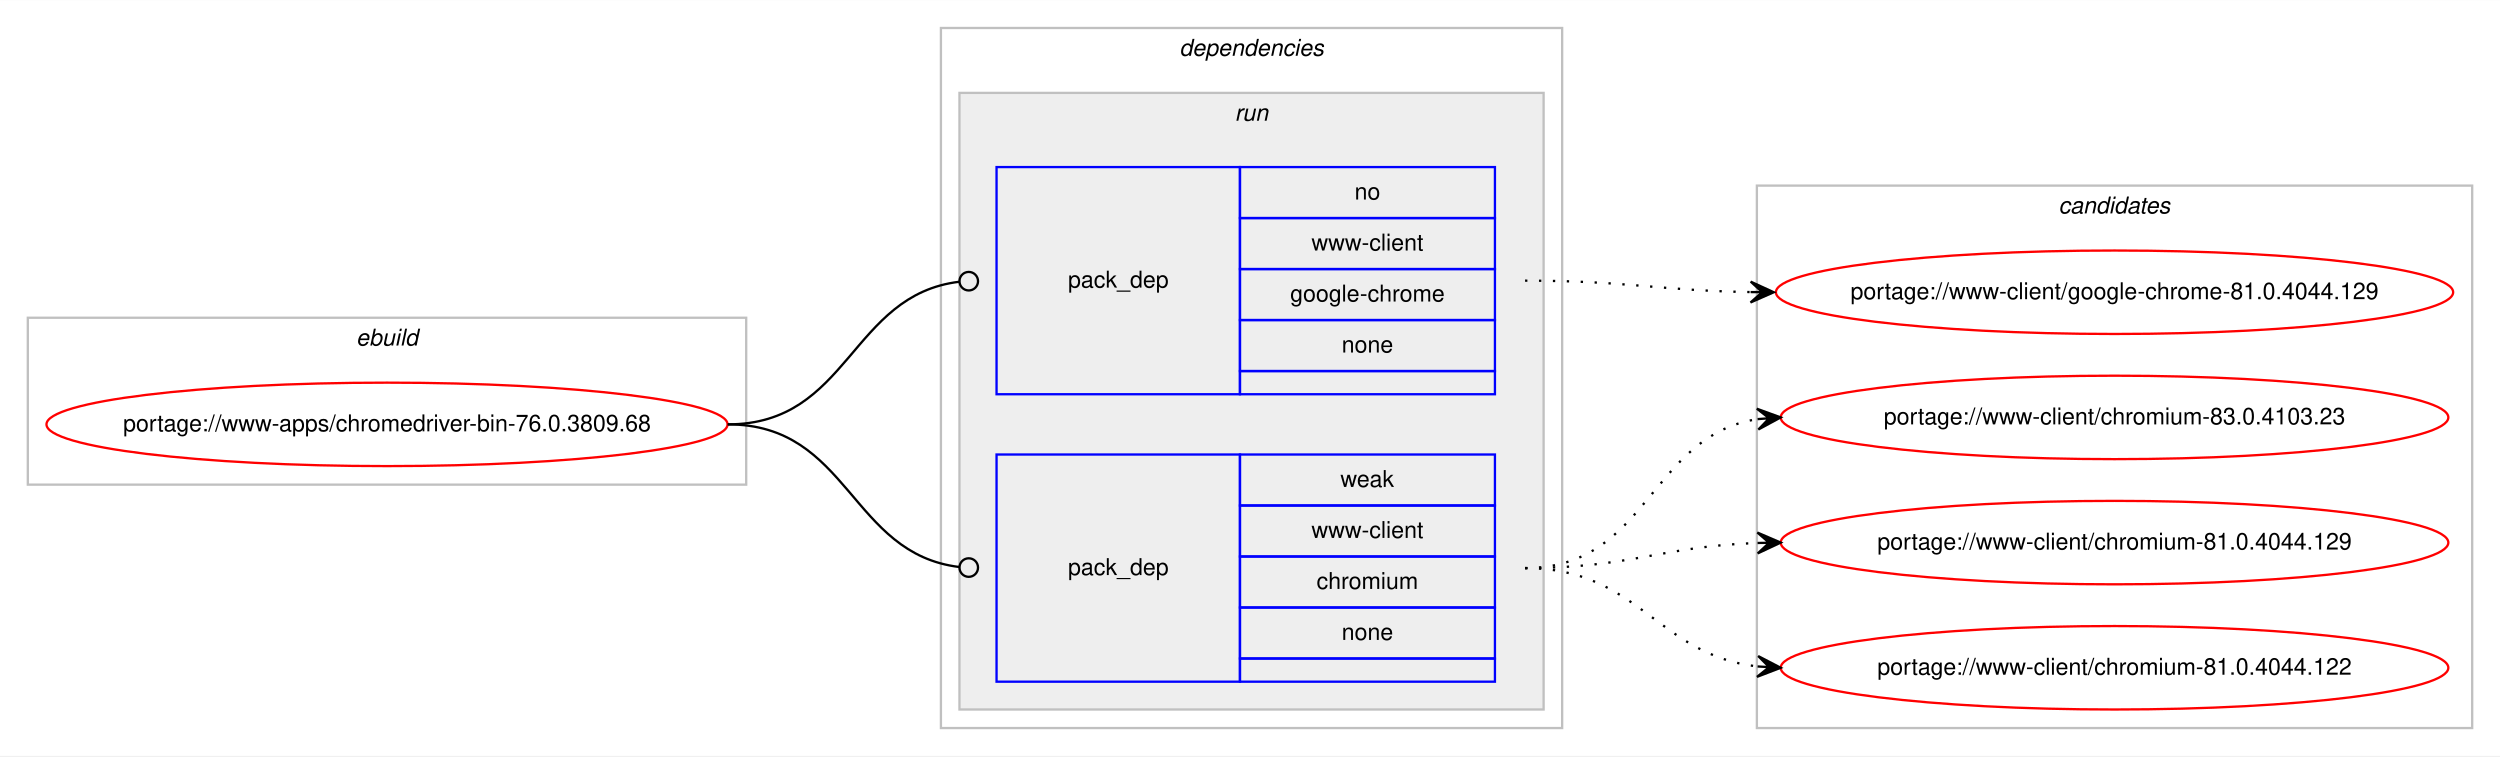
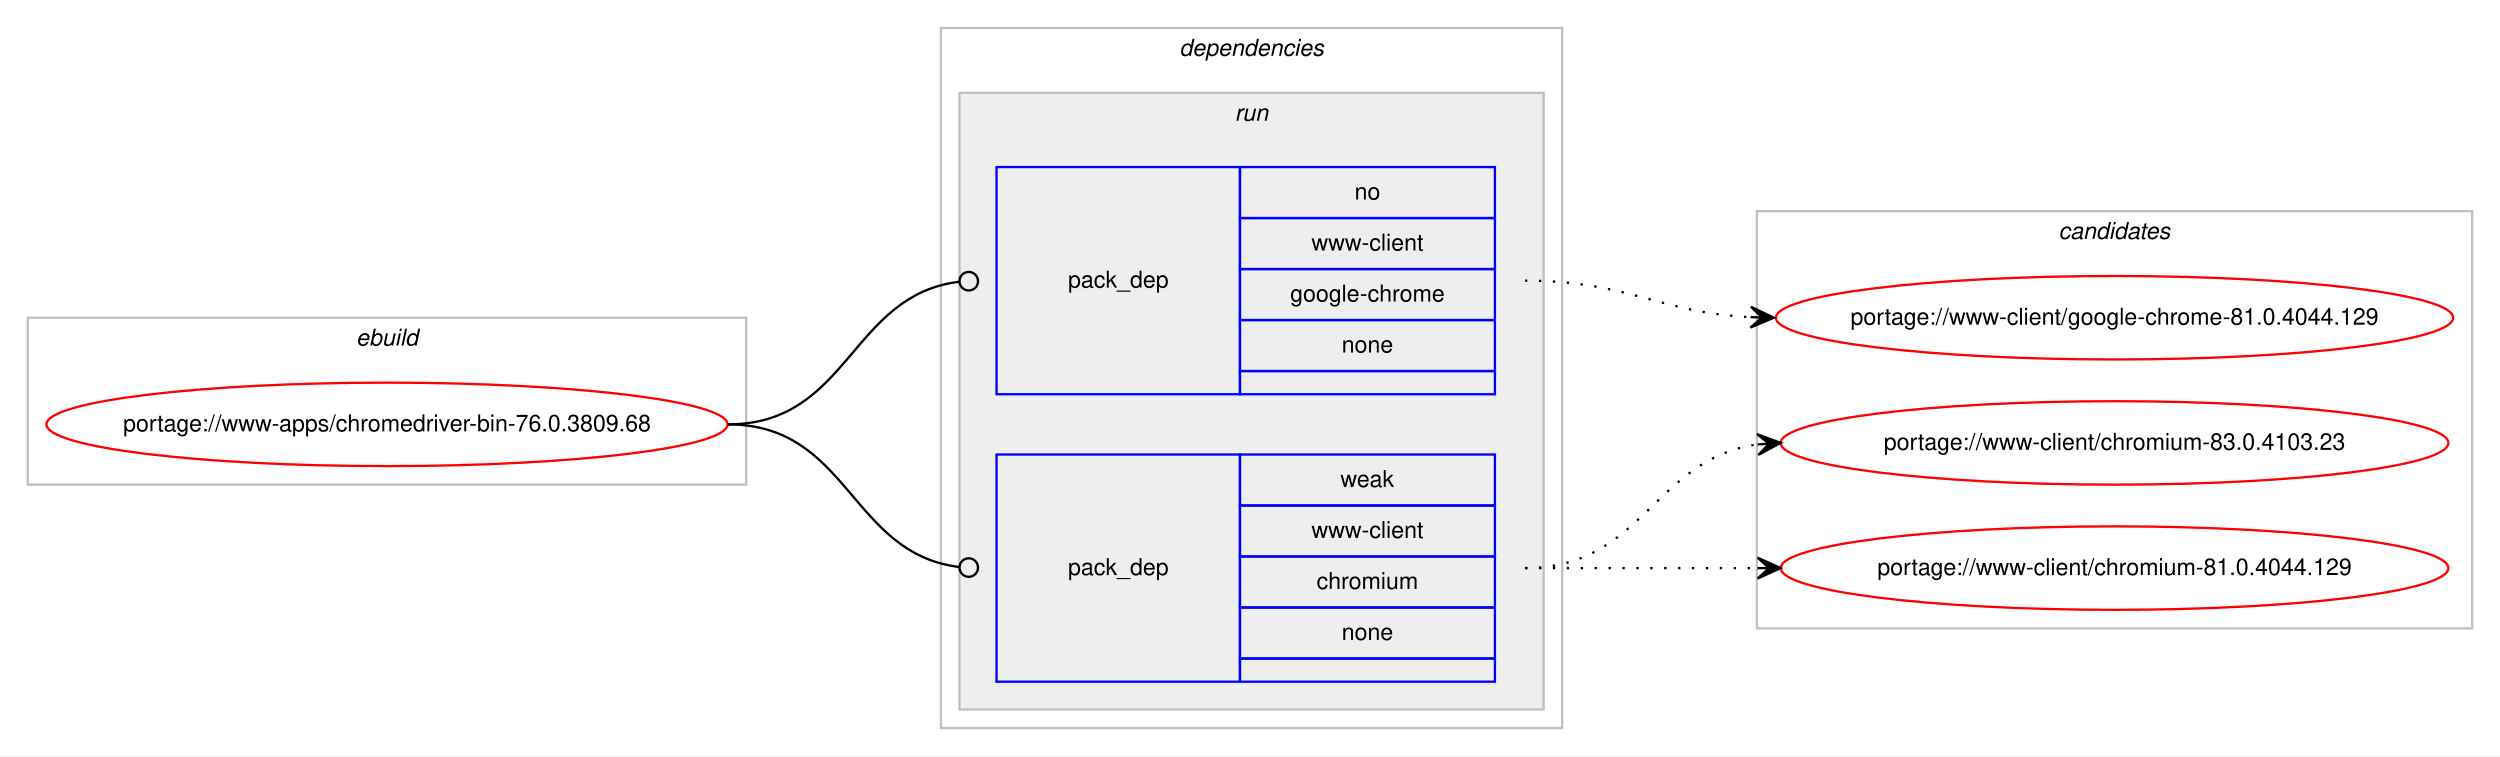
<svg xmlns="http://www.w3.org/2000/svg" xmlns:xlink="http://www.w3.org/1999/xlink" width="1078pt" height="326pt" viewBox="0.00 0.00 1078.48 326.00">
  <g id="graph0" class="graph" transform="scale(1 1) rotate(0) translate(4 322)">
    <polygon fill="#ffffff" stroke="transparent" points="-4,4 -4,-322 1074.484,-322 1074.484,4 -4,4" />
    <g id="clust1" class="cluster">
      <polygon fill="none" stroke="#c0c0c0" points="8,-113 8,-185 317.904,-185 317.904,-113 8,-113" />
      <text text-anchor="start" x="149.615" y="-173" font-family="Helvetica,sans-Serif" font-style="italic" font-size="10.00" fill="#000000">ebuild</text>
    </g>
    <g id="clust2" class="cluster">
      <polygon fill="none" stroke="#c0c0c0" points="401.904,-8 401.904,-310 669.904,-310 669.904,-8 401.904,-8" />
      <text text-anchor="start" x="504.779" y="-298" font-family="Helvetica,sans-Serif" font-style="italic" font-size="10.00" fill="#000000">dependencies</text>
    </g>
    <g id="clust5" class="cluster">
      <polygon fill="#eeeeee" stroke="#c0c0c0" points="409.904,-16 409.904,-282 661.904,-282 661.904,-16 409.904,-16" />
      <text text-anchor="start" x="528.68" y="-270" font-family="Helvetica,sans-Serif" font-style="italic" font-size="10.00" fill="#000000">run</text>
    </g>
    <g id="clust8" class="cluster">
-       <polygon fill="none" stroke="#c0c0c0" points="753.904,-8 753.904,-242 1062.484,-242 1062.484,-8 753.904,-8" />
-       <text text-anchor="start" x="884.018" y="-230" font-family="Helvetica,sans-Serif" font-style="italic" font-size="10.00" fill="#000000">candidates</text>
+       <polygon fill="none" stroke="#c0c0c0" points="753.904,-51 753.904,-231 1062.484,-231 1062.484,-51 753.904,-51" />
+       <text text-anchor="start" x="884.018" y="-219" font-family="Helvetica,sans-Serif" font-style="italic" font-size="10.00" fill="#000000">candidates</text>
    </g>
    <g id="node1" class="node">
      <g id="a_node1">
        <a xlink:href="../www-apps/chromedriver-bin-76.0.3809.68.svg" xlink:title="portage://www-apps/chromedriver-bin-76.0.3809.68">
          <ellipse fill="none" stroke="#ff0000" cx="162.952" cy="-139" rx="146.904" ry="18" />
          <text text-anchor="middle" x="162.952" y="-136" font-family="Helvetica,sans-Serif" font-size="10.00" fill="#000000">portage://www-apps/chromedriver-bin-76.0.3809.68</text>
        </a>
      </g>
    </g>
    <g id="node2" class="node">
      <polygon fill="none" stroke="#0000ff" points="425.904,-152 425.904,-250 530.904,-250 530.904,-152 425.904,-152" />
      <text text-anchor="start" x="456.727" y="-198" font-family="Helvetica,sans-Serif" font-size="10.00" fill="#000000">pack_dep</text>
      <polygon fill="none" stroke="#0000ff" points="530.904,-228 530.904,-250 640.904,-250 640.904,-228 530.904,-228" />
      <text text-anchor="start" x="580.345" y="-236" font-family="Helvetica,sans-Serif" font-size="10.00" fill="#000000">no</text>
      <polygon fill="none" stroke="#0000ff" points="530.904,-206 530.904,-228 640.904,-228 640.904,-206 530.904,-206" />
      <text text-anchor="start" x="561.743" y="-214" font-family="Helvetica,sans-Serif" font-size="10.00" fill="#000000">www-client</text>
      <polygon fill="none" stroke="#0000ff" points="530.904,-184 530.904,-206 640.904,-206 640.904,-184 530.904,-184" />
      <text text-anchor="start" x="552.565" y="-192" font-family="Helvetica,sans-Serif" font-size="10.00" fill="#000000">google-chrome</text>
      <polygon fill="none" stroke="#0000ff" points="530.904,-162 530.904,-184 640.904,-184 640.904,-162 530.904,-162" />
      <text text-anchor="start" x="574.786" y="-170" font-family="Helvetica,sans-Serif" font-size="10.00" fill="#000000">none</text>
      <polygon fill="none" stroke="#0000ff" points="530.904,-152 530.904,-162 640.904,-162 640.904,-152 530.904,-152" />
    </g>
    <g id="edge1" class="edge">
      <path fill="none" stroke="#000000" d="M309.952,-139C362.471,-139 362.7,-194.863 409.909,-200.537" />
      <ellipse fill="none" stroke="#000000" cx="413.911" cy="-200.768" rx="4" ry="4" />
    </g>
    <g id="node3" class="node">
      <polygon fill="none" stroke="#0000ff" points="425.904,-28 425.904,-126 530.904,-126 530.904,-28 425.904,-28" />
      <text text-anchor="start" x="456.727" y="-74" font-family="Helvetica,sans-Serif" font-size="10.00" fill="#000000">pack_dep</text>
      <polygon fill="none" stroke="#0000ff" points="530.904,-104 530.904,-126 640.904,-126 640.904,-104 530.904,-104" />
      <text text-anchor="start" x="574.235" y="-112" font-family="Helvetica,sans-Serif" font-size="10.00" fill="#000000">weak</text>
      <polygon fill="none" stroke="#0000ff" points="530.904,-82 530.904,-104 640.904,-104 640.904,-82 530.904,-82" />
      <text text-anchor="start" x="561.743" y="-90" font-family="Helvetica,sans-Serif" font-size="10.00" fill="#000000">www-client</text>
      <polygon fill="none" stroke="#0000ff" points="530.904,-60 530.904,-82 640.904,-82 640.904,-60 530.904,-60" />
      <text text-anchor="start" x="563.962" y="-68" font-family="Helvetica,sans-Serif" font-size="10.00" fill="#000000">chromium</text>
      <polygon fill="none" stroke="#0000ff" points="530.904,-38 530.904,-60 640.904,-60 640.904,-38 530.904,-38" />
      <text text-anchor="start" x="574.786" y="-46" font-family="Helvetica,sans-Serif" font-size="10.00" fill="#000000">none</text>
      <polygon fill="none" stroke="#0000ff" points="530.904,-28 530.904,-38 640.904,-38 640.904,-28 530.904,-28" />
    </g>
    <g id="edge2" class="edge">
      <path fill="none" stroke="#000000" d="M309.952,-139C362.471,-139 362.7,-83.137 409.909,-77.463" />
      <ellipse fill="none" stroke="#000000" cx="413.911" cy="-77.231" rx="4" ry="4" />
    </g>
    <g id="node4" class="node">
      <g id="a_node4">
        <a xlink:href="../www-client/google-chrome-81.0.4044.129.svg" xlink:title="portage://www-client/google-chrome-81.0.4044.129">
-           <ellipse fill="none" stroke="#ff0000" cx="908.194" cy="-196" rx="146.08" ry="18" />
-           <text text-anchor="middle" x="908.194" y="-193" font-family="Helvetica,sans-Serif" font-size="10.00" fill="#000000">portage://www-client/google-chrome-81.0.4044.129</text>
+           <ellipse fill="none" stroke="#ff0000" cx="908.194" cy="-185" rx="146.08" ry="18" />
+           <text text-anchor="middle" x="908.194" y="-182" font-family="Helvetica,sans-Serif" font-size="10.00" fill="#000000">portage://www-client/google-chrome-81.0.4044.129</text>
        </a>
      </g>
    </g>
    <g id="edge3" class="edge">
-       <path fill="none" stroke="#000000" stroke-dasharray="1,5" d="M653.904,-201C698.097,-201 711.505,-196.715 751.129,-196.078" />
-       <polygon fill="#000000" stroke="#000000" points="761.194,-196 751.229,-200.578 756.194,-196.039 751.194,-196.078 751.194,-196.078 751.194,-196.078 756.194,-196.039 751.159,-191.578 761.194,-196 761.194,-196" />
+       <path fill="none" stroke="#000000" stroke-dasharray="1,5" d="M653.904,-201C698.537,-201 711.163,-187.287 751.046,-185.251" />
+       <polygon fill="#000000" stroke="#000000" points="761.194,-185 751.308,-189.746 756.195,-185.124 751.197,-185.248 751.197,-185.248 751.197,-185.248 756.195,-185.124 751.085,-180.749 761.194,-185 761.194,-185" />
    </g>
    <g id="node5" class="node">
      <g id="a_node5">
        <a xlink:href="../www-client/chromium-83.0.4103.23.svg" xlink:title="portage://www-client/chromium-83.0.4103.23">
-           <ellipse fill="none" stroke="#ff0000" cx="908.194" cy="-142" rx="144" ry="18" />
-           <text text-anchor="middle" x="908.194" y="-139" font-family="Helvetica,sans-Serif" font-size="10.00" fill="#000000">portage://www-client/chromium-83.0.4103.23</text>
+           <ellipse fill="none" stroke="#ff0000" cx="908.194" cy="-131" rx="144" ry="18" />
+           <text text-anchor="middle" x="908.194" y="-128" font-family="Helvetica,sans-Serif" font-size="10.00" fill="#000000">portage://www-client/chromium-83.0.4103.23</text>
        </a>
      </g>
    </g>
    <g id="edge4" class="edge">
-       <path fill="none" stroke="#000000" stroke-dasharray="1,5" d="M653.904,-77C707.245,-77 707.499,-134.129 754.204,-141.27" />
-       <polygon fill="#000000" stroke="#000000" points="764.194,-142 753.892,-145.759 759.207,-141.636 754.22,-141.271 754.22,-141.271 754.22,-141.271 759.207,-141.636 754.548,-136.783 764.194,-142 764.194,-142" />
+       <path fill="none" stroke="#000000" stroke-dasharray="1,5" d="M653.904,-77C704.857,-77 709.23,-124.066 753.996,-130.317" />
+       <polygon fill="#000000" stroke="#000000" points="764.194,-131 753.915,-134.822 759.205,-130.666 754.216,-130.332 754.216,-130.332 754.216,-130.332 759.205,-130.666 754.517,-125.842 764.194,-131 764.194,-131" />
    </g>
    <g id="node6" class="node">
      <g id="a_node6">
        <a xlink:href="../www-client/chromium-81.0.4044.129.svg" xlink:title="portage://www-client/chromium-81.0.4044.129">
-           <ellipse fill="none" stroke="#ff0000" cx="908.194" cy="-88" rx="144" ry="18" />
-           <text text-anchor="middle" x="908.194" y="-85" font-family="Helvetica,sans-Serif" font-size="10.00" fill="#000000">portage://www-client/chromium-81.0.4044.129</text>
+           <ellipse fill="none" stroke="#ff0000" cx="908.194" cy="-77" rx="144" ry="18" />
+           <text text-anchor="middle" x="908.194" y="-74" font-family="Helvetica,sans-Serif" font-size="10.00" fill="#000000">portage://www-client/chromium-81.0.4044.129</text>
        </a>
      </g>
    </g>
    <g id="edge5" class="edge">
-       <path fill="none" stroke="#000000" stroke-dasharray="1,5" d="M653.904,-77C699.605,-77 713.036,-86.468 754.073,-87.836" />
-       <polygon fill="#000000" stroke="#000000" points="764.194,-88 754.122,-92.337 759.194,-87.919 754.195,-87.838 754.195,-87.838 754.195,-87.838 759.194,-87.919 754.268,-83.338 764.194,-88 764.194,-88" />
-     </g>
-     <g id="node7" class="node">
-       <g id="a_node7">
-         <a xlink:href="../www-client/chromium-81.0.4044.122.svg" xlink:title="portage://www-client/chromium-81.0.4044.122">
-           <ellipse fill="none" stroke="#ff0000" cx="908.194" cy="-34" rx="144" ry="18" />
-           <text text-anchor="middle" x="908.194" y="-31" font-family="Helvetica,sans-Serif" font-size="10.00" fill="#000000">portage://www-client/chromium-81.0.4044.122</text>
-         </a>
-       </g>
-     </g>
-     <g id="edge6" class="edge">
-       <path fill="none" stroke="#000000" stroke-dasharray="1,5" d="M653.904,-77C702.919,-77 710.667,-39.678 754.04,-34.575" />
-       <polygon fill="#000000" stroke="#000000" points="764.194,-34 754.464,-39.059 759.202,-34.283 754.21,-34.566 754.21,-34.566 754.21,-34.566 759.202,-34.283 753.955,-30.073 764.194,-34 764.194,-34" />
+       <path fill="none" stroke="#000000" stroke-dasharray="1,5" d="M653.904,-77C699.379,-77 713.213,-77 754.115,-77" />
+       <polygon fill="#000000" stroke="#000000" points="764.194,-77 754.194,-81.5 759.194,-77 754.194,-77 754.194,-77 754.194,-77 759.194,-77 754.194,-72.5 764.194,-77 764.194,-77" />
    </g>
  </g>
</svg>
